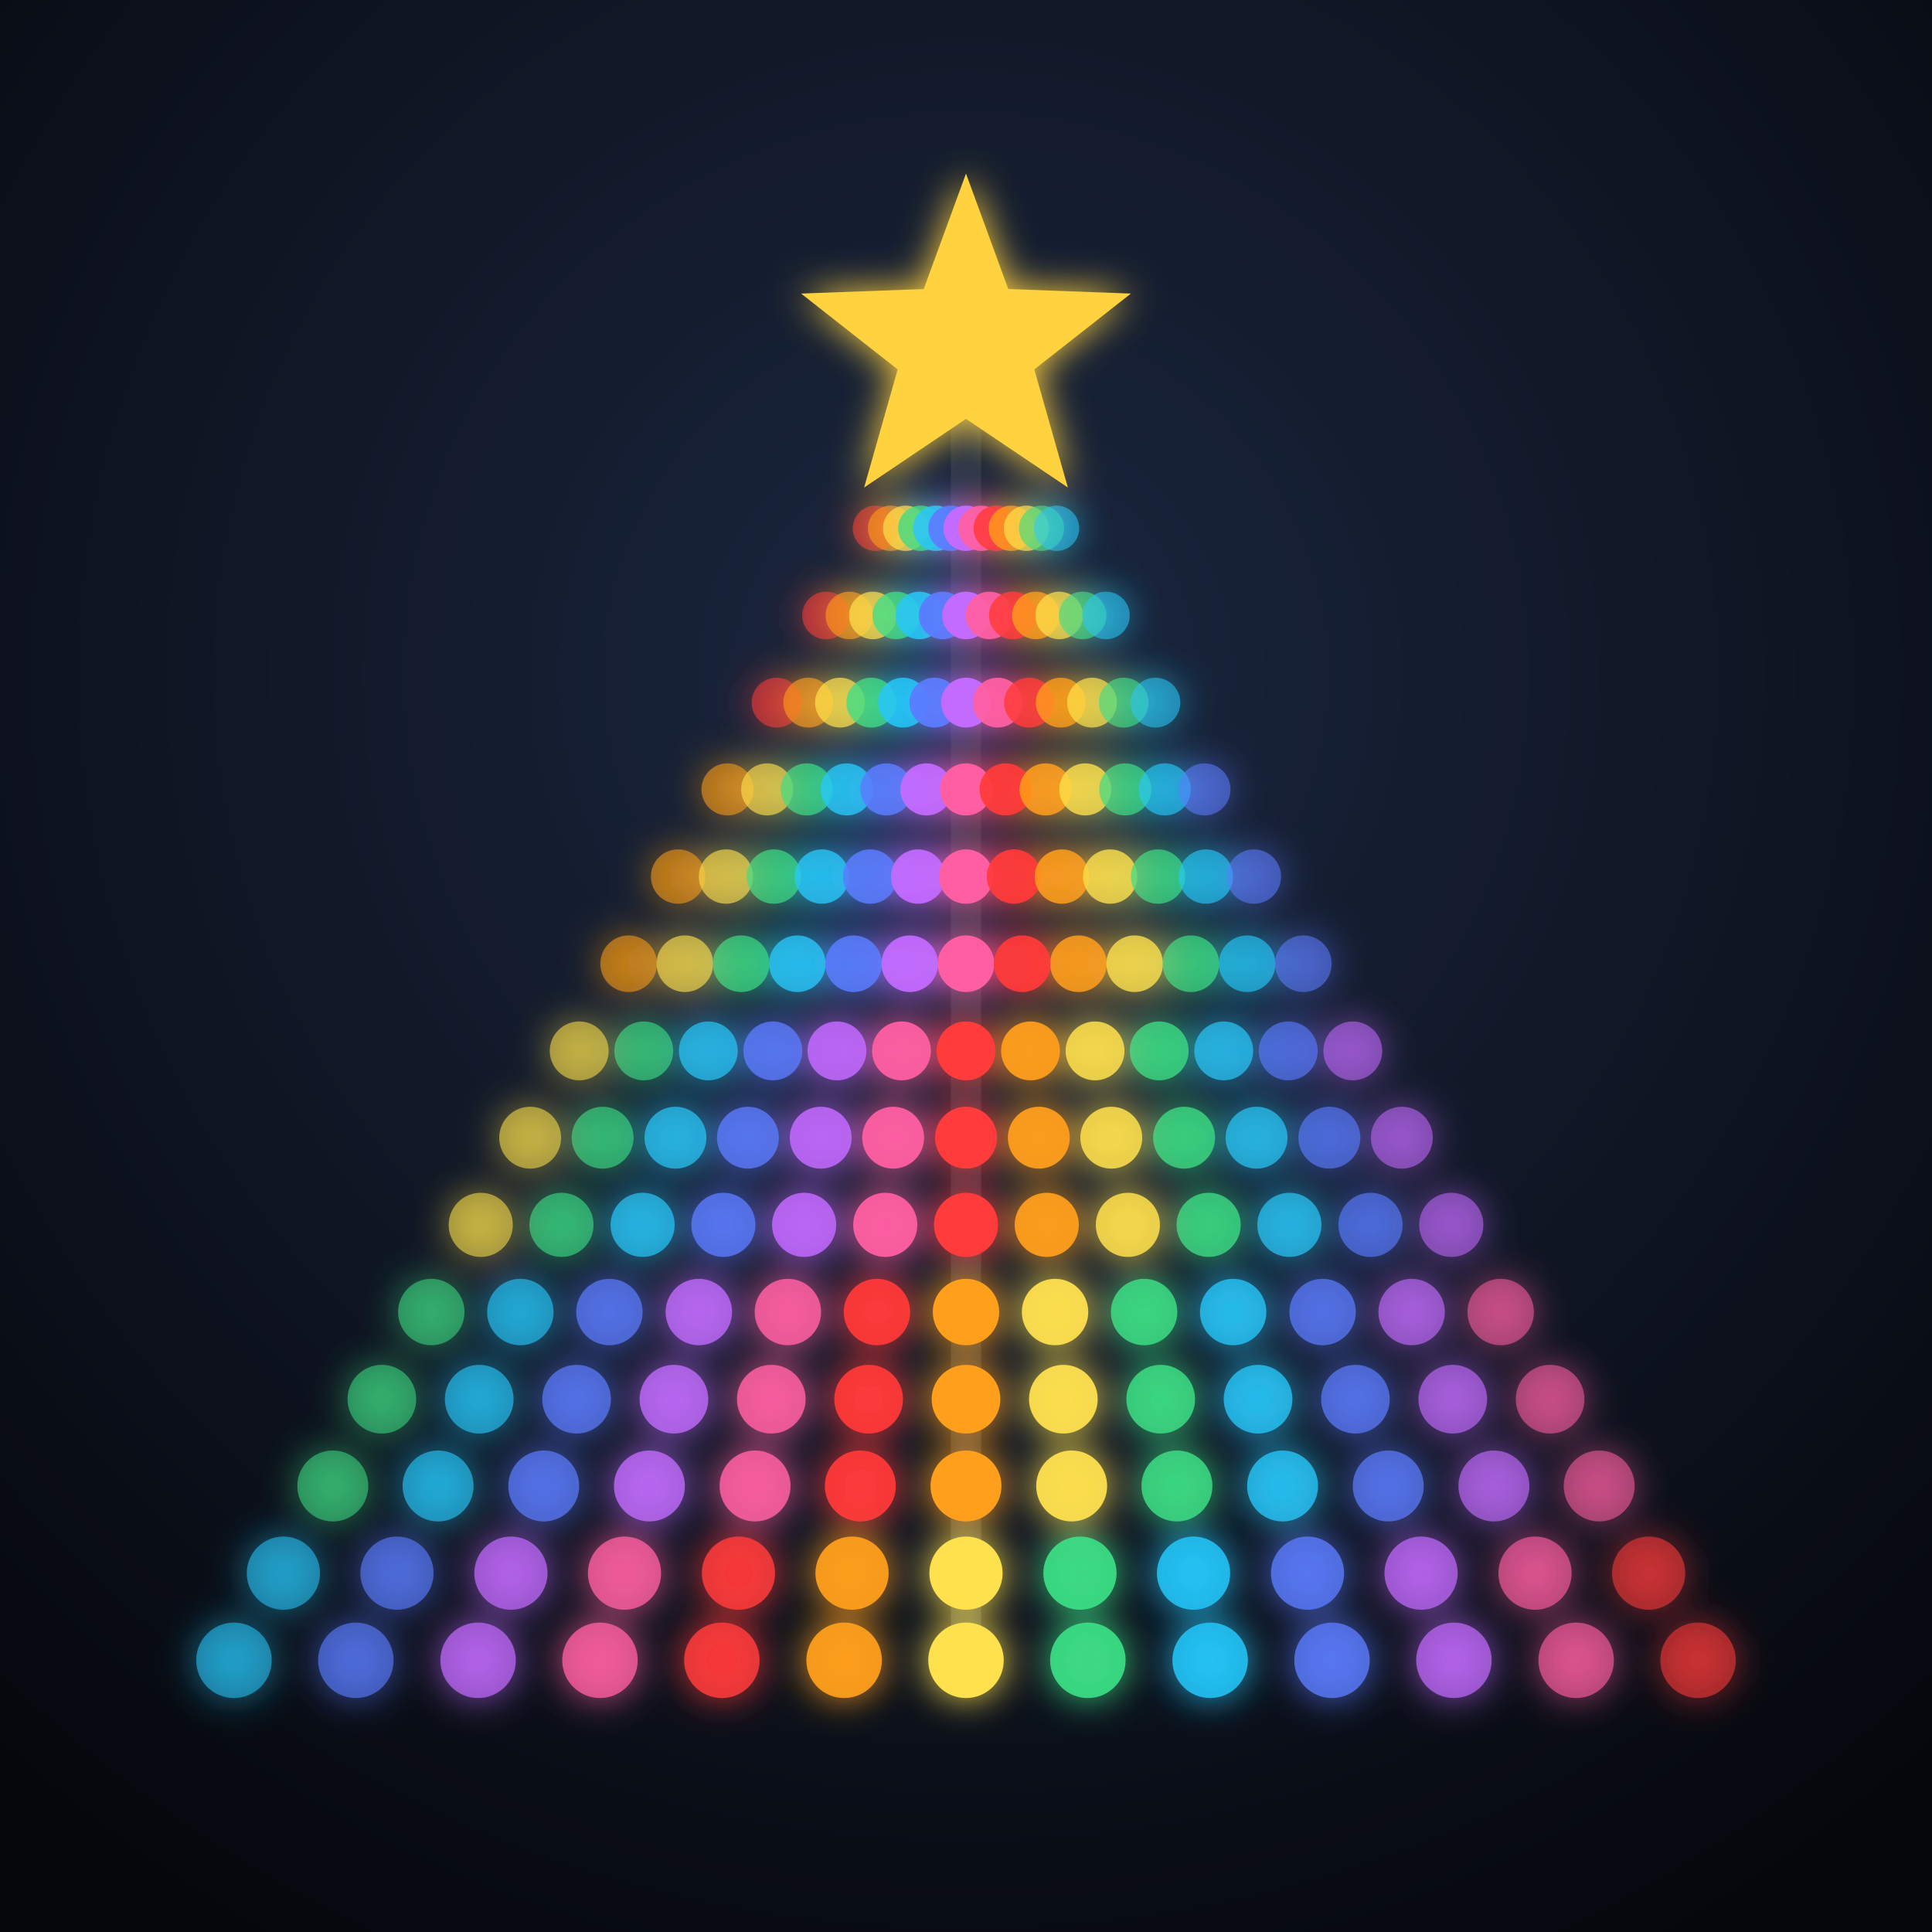
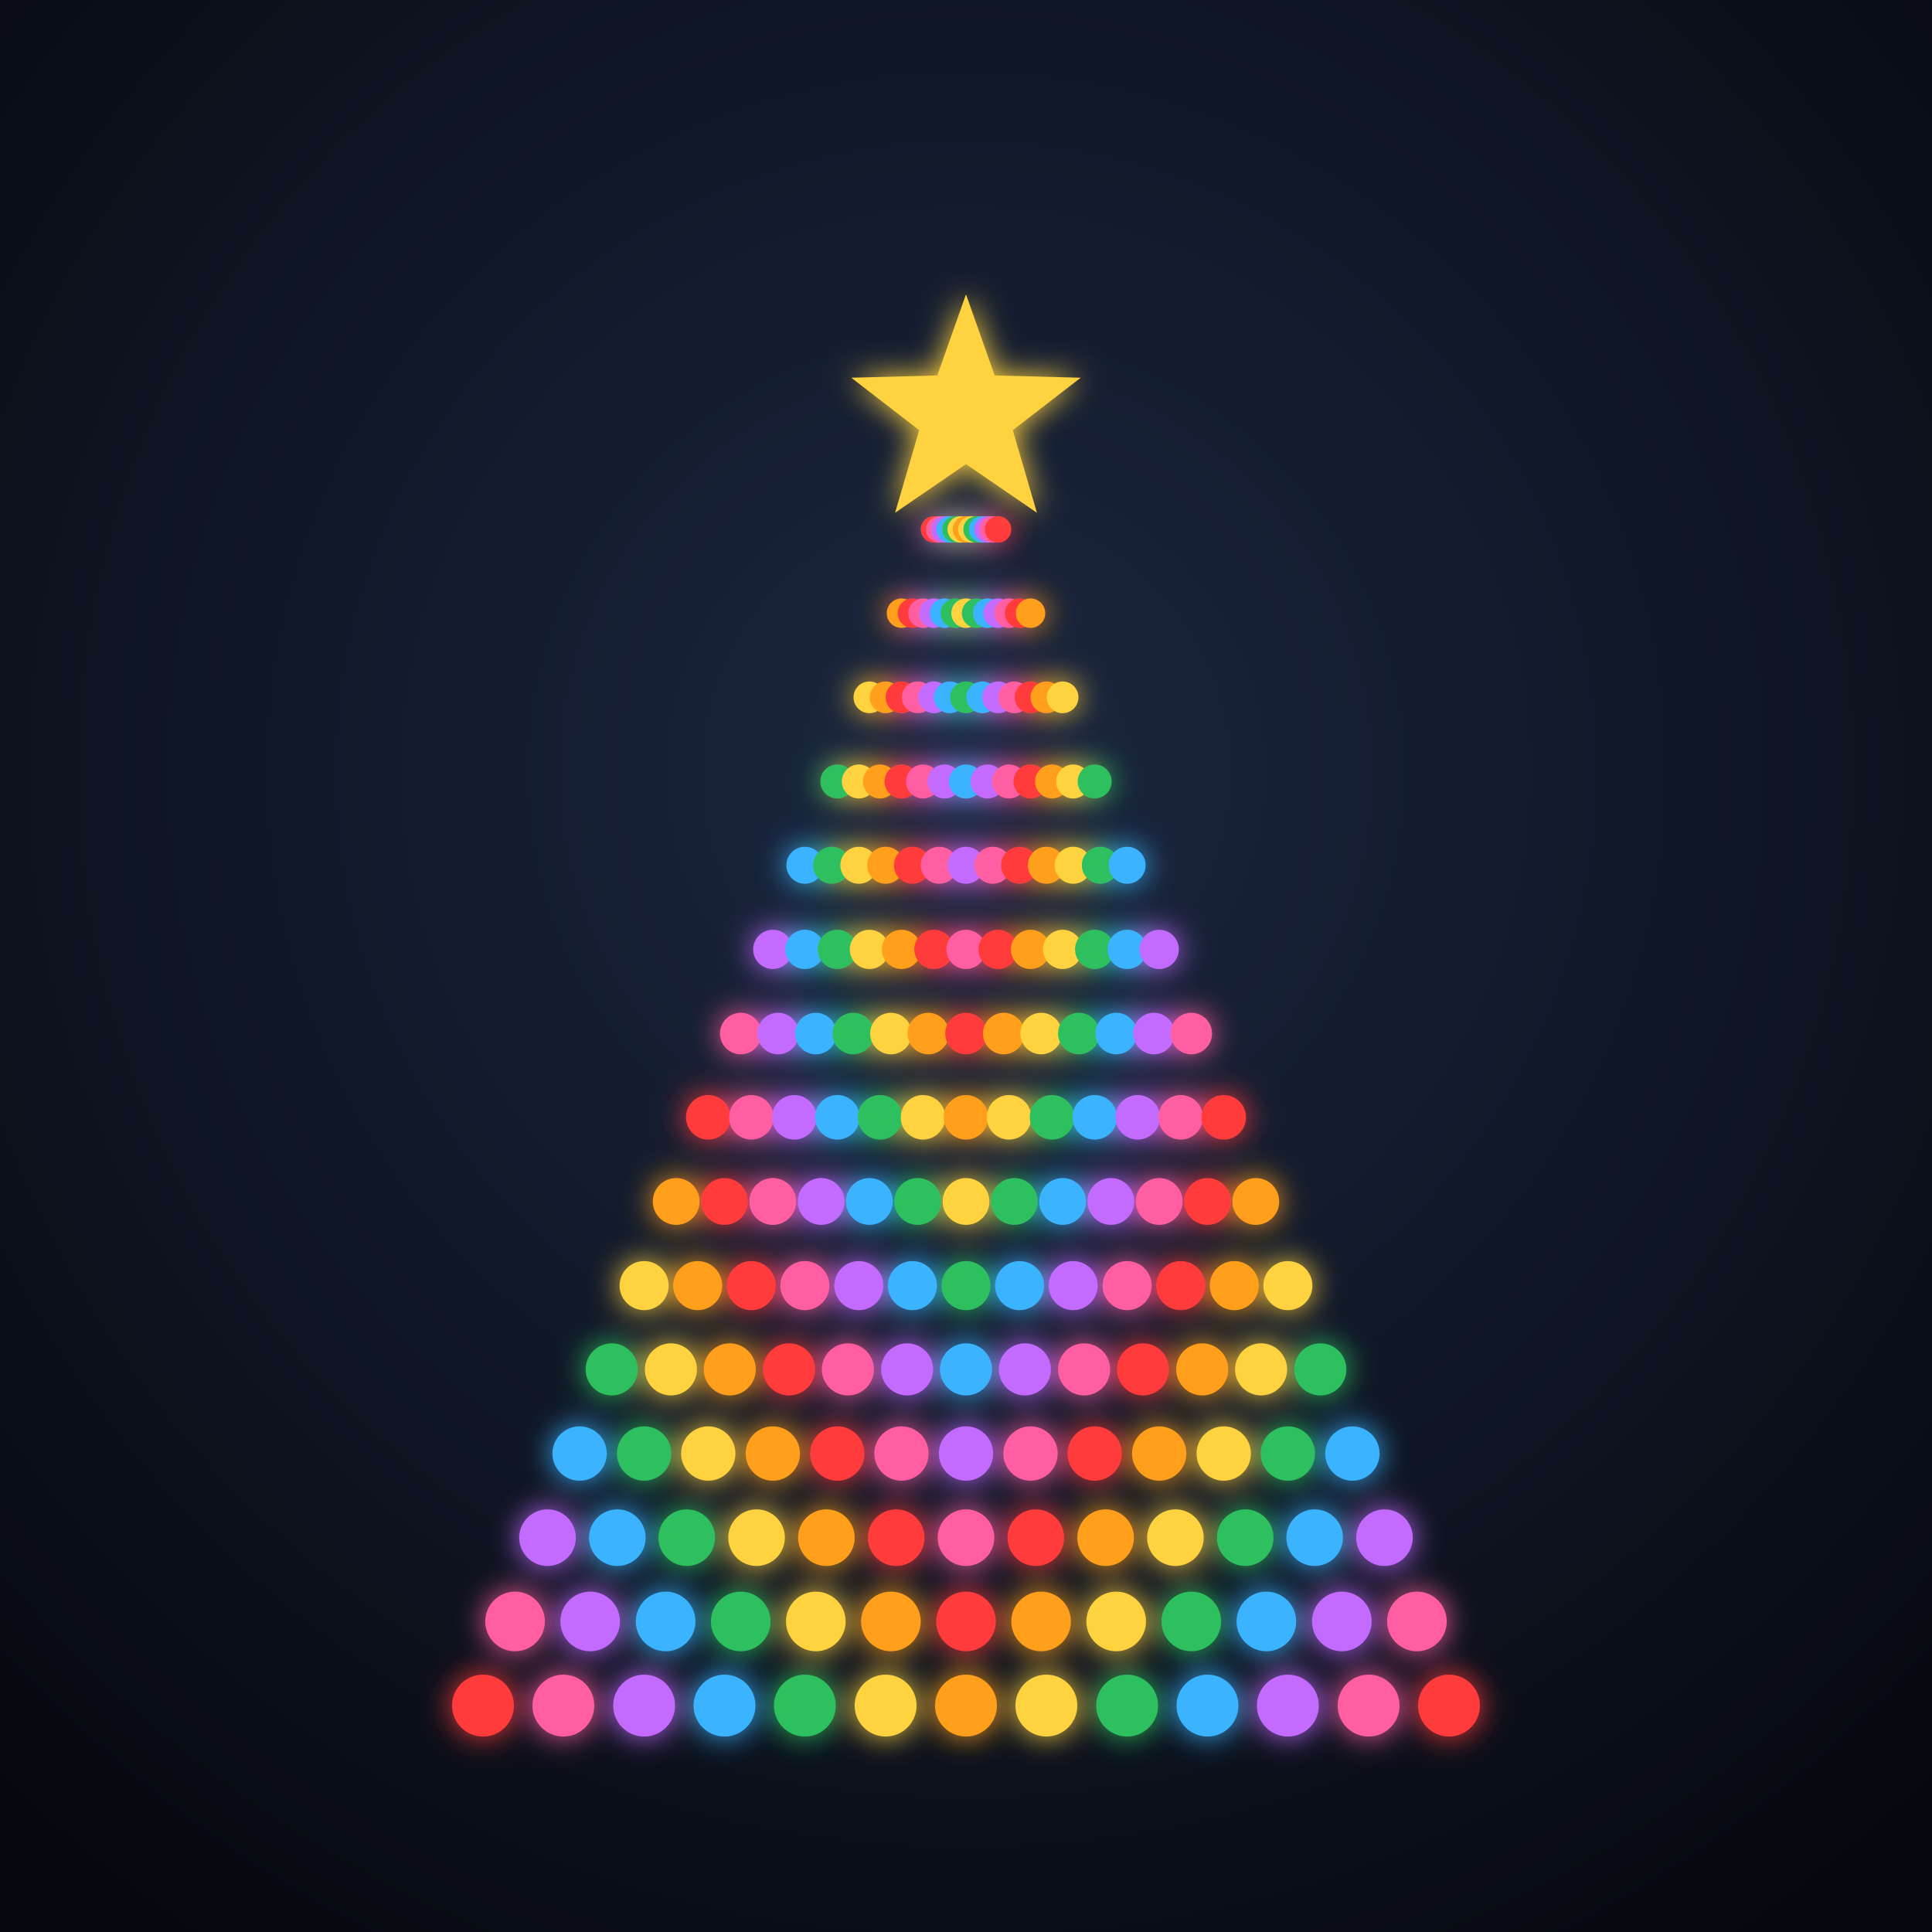
<svg xmlns="http://www.w3.org/2000/svg" viewBox="0 0 512 512" width="512" height="512">
  <defs>
-     <radialGradient id="g" cx="50%" cy="35%" r="75%">
+     <radialGradient id="g" cx="50%" cy="40%" r="75%">
      <stop offset="0" stop-color="#1b2740" />
      <stop offset="1" stop-color="#05070c" />
    </radialGradient>
    <filter id="glow" x="-50%" y="-50%" width="200%" height="200%">
-       <feGaussianBlur stdDeviation="5" result="b" />
+       <feGaussianBlur stdDeviation="4" result="b" />
      <feMerge>
        <feMergeNode in="b" />
        <feMergeNode in="SourceGraphic" />
      </feMerge>
    </filter>
  </defs>
  <rect width="512" height="512" fill="url(#g)" />
-   <rect x="252" y="96" width="8" height="350" rx="4" fill="#2a3446" />
  <g filter="url(#glow)">
-     <circle cx="232.0" cy="140.0" r="6.0" fill="#ff3b3b" opacity="0.55" />
-     <circle cx="218.9" cy="163.1" r="6.3" fill="#ff3b3b" opacity="0.55" />
-     <circle cx="205.8" cy="186.2" r="6.6" fill="#ff3b3b" opacity="0.55" />
-     <circle cx="192.8" cy="209.2" r="6.9" fill="#ff9f1a" opacity="0.55" />
-     <circle cx="179.7" cy="232.3" r="7.2" fill="#ff9f1a" opacity="0.55" />
-     <circle cx="166.6" cy="255.4" r="7.5" fill="#ff9f1a" opacity="0.55" />
-     <circle cx="153.5" cy="278.5" r="7.8" fill="#ffe14d" opacity="0.55" />
-     <circle cx="140.5" cy="301.5" r="8.2" fill="#ffe14d" opacity="0.55" />
-     <circle cx="127.4" cy="324.6" r="8.5" fill="#ffe14d" opacity="0.55" />
-     <circle cx="114.3" cy="347.7" r="8.8" fill="#3ddc84" opacity="0.55" />
-     <circle cx="101.2" cy="370.8" r="9.1" fill="#3ddc84" opacity="0.55" />
-     <circle cx="88.2" cy="393.8" r="9.4" fill="#3ddc84" opacity="0.55" />
-     <circle cx="75.1" cy="416.9" r="9.7" fill="#28c7fa" opacity="0.55" />
-     <circle cx="62.0" cy="440.0" r="10.0" fill="#28c7fa" opacity="0.55" />
-     <circle cx="236.0" cy="140.0" r="6.0" fill="#ff9f1a" opacity="0.62" />
-     <circle cx="225.1" cy="163.1" r="6.3" fill="#ff9f1a" opacity="0.62" />
-     <circle cx="214.2" cy="186.2" r="6.6" fill="#ff9f1a" opacity="0.62" />
-     <circle cx="203.3" cy="209.2" r="6.9" fill="#ffe14d" opacity="0.62" />
-     <circle cx="192.4" cy="232.3" r="7.2" fill="#ffe14d" opacity="0.62" />
-     <circle cx="181.5" cy="255.4" r="7.5" fill="#ffe14d" opacity="0.62" />
-     <circle cx="170.6" cy="278.5" r="7.8" fill="#3ddc84" opacity="0.62" />
-     <circle cx="159.7" cy="301.5" r="8.2" fill="#3ddc84" opacity="0.62" />
-     <circle cx="148.8" cy="324.6" r="8.5" fill="#3ddc84" opacity="0.62" />
-     <circle cx="137.9" cy="347.7" r="8.8" fill="#28c7fa" opacity="0.62" />
-     <circle cx="127.0" cy="370.8" r="9.1" fill="#28c7fa" opacity="0.62" />
-     <circle cx="116.1" cy="393.8" r="9.4" fill="#28c7fa" opacity="0.62" />
-     <circle cx="105.2" cy="416.9" r="9.7" fill="#5b7cff" opacity="0.62" />
-     <circle cx="94.3" cy="440.0" r="10.0" fill="#5b7cff" opacity="0.62" />
-     <circle cx="240.0" cy="140.0" r="6.0" fill="#ffe14d" opacity="0.70" />
-     <circle cx="231.3" cy="163.1" r="6.3" fill="#ffe14d" opacity="0.70" />
-     <circle cx="222.6" cy="186.2" r="6.6" fill="#ffe14d" opacity="0.70" />
-     <circle cx="213.8" cy="209.2" r="6.9" fill="#3ddc84" opacity="0.70" />
-     <circle cx="205.1" cy="232.3" r="7.2" fill="#3ddc84" opacity="0.70" />
-     <circle cx="196.4" cy="255.4" r="7.5" fill="#3ddc84" opacity="0.70" />
-     <circle cx="187.7" cy="278.5" r="7.8" fill="#28c7fa" opacity="0.70" />
-     <circle cx="179.0" cy="301.5" r="8.2" fill="#28c7fa" opacity="0.70" />
-     <circle cx="170.3" cy="324.6" r="8.5" fill="#28c7fa" opacity="0.70" />
-     <circle cx="161.5" cy="347.7" r="8.8" fill="#5b7cff" opacity="0.70" />
-     <circle cx="152.8" cy="370.8" r="9.1" fill="#5b7cff" opacity="0.70" />
-     <circle cx="144.1" cy="393.8" r="9.4" fill="#5b7cff" opacity="0.70" />
-     <circle cx="135.4" cy="416.9" r="9.7" fill="#c36bff" opacity="0.70" />
-     <circle cx="126.7" cy="440.0" r="10.0" fill="#c36bff" opacity="0.70" />
-     <circle cx="244.0" cy="140.0" r="6.0" fill="#3ddc84" opacity="0.78" />
-     <circle cx="237.5" cy="163.1" r="6.3" fill="#3ddc84" opacity="0.78" />
-     <circle cx="230.9" cy="186.2" r="6.6" fill="#3ddc84" opacity="0.78" />
-     <circle cx="224.4" cy="209.2" r="6.9" fill="#28c7fa" opacity="0.78" />
-     <circle cx="217.8" cy="232.3" r="7.2" fill="#28c7fa" opacity="0.78" />
-     <circle cx="211.3" cy="255.4" r="7.5" fill="#28c7fa" opacity="0.78" />
-     <circle cx="204.8" cy="278.5" r="7.8" fill="#5b7cff" opacity="0.78" />
-     <circle cx="198.2" cy="301.5" r="8.2" fill="#5b7cff" opacity="0.78" />
-     <circle cx="191.7" cy="324.6" r="8.5" fill="#5b7cff" opacity="0.78" />
-     <circle cx="185.2" cy="347.7" r="8.8" fill="#c36bff" opacity="0.78" />
-     <circle cx="178.6" cy="370.8" r="9.1" fill="#c36bff" opacity="0.78" />
-     <circle cx="172.1" cy="393.8" r="9.4" fill="#c36bff" opacity="0.78" />
-     <circle cx="165.5" cy="416.9" r="9.7" fill="#ff5fa2" opacity="0.78" />
-     <circle cx="159.0" cy="440.0" r="10.0" fill="#ff5fa2" opacity="0.78" />
-     <circle cx="248.0" cy="140.0" r="6.0" fill="#28c7fa" opacity="0.85" />
-     <circle cx="243.6" cy="163.1" r="6.3" fill="#28c7fa" opacity="0.85" />
-     <circle cx="239.3" cy="186.2" r="6.6" fill="#28c7fa" opacity="0.85" />
-     <circle cx="234.9" cy="209.2" r="6.9" fill="#5b7cff" opacity="0.85" />
-     <circle cx="230.6" cy="232.3" r="7.2" fill="#5b7cff" opacity="0.85" />
-     <circle cx="226.2" cy="255.4" r="7.5" fill="#5b7cff" opacity="0.85" />
-     <circle cx="221.8" cy="278.5" r="7.8" fill="#c36bff" opacity="0.85" />
-     <circle cx="217.5" cy="301.5" r="8.2" fill="#c36bff" opacity="0.85" />
-     <circle cx="213.1" cy="324.6" r="8.5" fill="#c36bff" opacity="0.85" />
-     <circle cx="208.8" cy="347.7" r="8.8" fill="#ff5fa2" opacity="0.85" />
-     <circle cx="204.4" cy="370.8" r="9.1" fill="#ff5fa2" opacity="0.85" />
-     <circle cx="200.1" cy="393.8" r="9.4" fill="#ff5fa2" opacity="0.85" />
-     <circle cx="195.7" cy="416.9" r="9.7" fill="#ff3b3b" opacity="0.85" />
-     <circle cx="191.3" cy="440.0" r="10.0" fill="#ff3b3b" opacity="0.85" />
-     <circle cx="252.0" cy="140.0" r="6.0" fill="#5b7cff" opacity="0.93" />
-     <circle cx="249.8" cy="163.1" r="6.3" fill="#5b7cff" opacity="0.93" />
-     <circle cx="247.6" cy="186.2" r="6.6" fill="#5b7cff" opacity="0.93" />
-     <circle cx="245.5" cy="209.2" r="6.9" fill="#c36bff" opacity="0.93" />
-     <circle cx="243.3" cy="232.3" r="7.2" fill="#c36bff" opacity="0.93" />
-     <circle cx="241.1" cy="255.4" r="7.5" fill="#c36bff" opacity="0.93" />
-     <circle cx="238.9" cy="278.5" r="7.8" fill="#ff5fa2" opacity="0.93" />
-     <circle cx="236.7" cy="301.5" r="8.2" fill="#ff5fa2" opacity="0.93" />
-     <circle cx="234.6" cy="324.6" r="8.5" fill="#ff5fa2" opacity="0.93" />
-     <circle cx="232.4" cy="347.7" r="8.8" fill="#ff3b3b" opacity="0.93" />
-     <circle cx="230.2" cy="370.8" r="9.1" fill="#ff3b3b" opacity="0.93" />
-     <circle cx="228.0" cy="393.8" r="9.4" fill="#ff3b3b" opacity="0.93" />
-     <circle cx="225.8" cy="416.9" r="9.7" fill="#ff9f1a" opacity="0.93" />
-     <circle cx="223.7" cy="440.0" r="10.0" fill="#ff9f1a" opacity="0.93" />
-     <circle cx="256.0" cy="140.0" r="6.0" fill="#c36bff" opacity="1.00" />
-     <circle cx="256.0" cy="163.1" r="6.3" fill="#c36bff" opacity="1.00" />
-     <circle cx="256.0" cy="186.2" r="6.6" fill="#c36bff" opacity="1.00" />
-     <circle cx="256.0" cy="209.2" r="6.9" fill="#ff5fa2" opacity="1.00" />
-     <circle cx="256.0" cy="232.3" r="7.2" fill="#ff5fa2" opacity="1.00" />
-     <circle cx="256.0" cy="255.4" r="7.5" fill="#ff5fa2" opacity="1.00" />
-     <circle cx="256.0" cy="278.5" r="7.8" fill="#ff3b3b" opacity="1.00" />
-     <circle cx="256.0" cy="301.5" r="8.2" fill="#ff3b3b" opacity="1.00" />
-     <circle cx="256.0" cy="324.6" r="8.5" fill="#ff3b3b" opacity="1.00" />
-     <circle cx="256.0" cy="347.7" r="8.8" fill="#ff9f1a" opacity="1.00" />
-     <circle cx="256.0" cy="370.8" r="9.1" fill="#ff9f1a" opacity="1.00" />
-     <circle cx="256.0" cy="393.8" r="9.4" fill="#ff9f1a" opacity="1.00" />
-     <circle cx="256.0" cy="416.9" r="9.7" fill="#ffe14d" opacity="1.00" />
-     <circle cx="256.0" cy="440.0" r="10.0" fill="#ffe14d" opacity="1.00" />
-     <circle cx="260.0" cy="140.0" r="6.0" fill="#ff5fa2" opacity="0.93" />
-     <circle cx="262.2" cy="163.1" r="6.3" fill="#ff5fa2" opacity="0.93" />
-     <circle cx="264.4" cy="186.2" r="6.6" fill="#ff5fa2" opacity="0.93" />
-     <circle cx="266.5" cy="209.2" r="6.9" fill="#ff3b3b" opacity="0.93" />
-     <circle cx="268.7" cy="232.3" r="7.2" fill="#ff3b3b" opacity="0.93" />
-     <circle cx="270.9" cy="255.4" r="7.5" fill="#ff3b3b" opacity="0.93" />
-     <circle cx="273.1" cy="278.5" r="7.8" fill="#ff9f1a" opacity="0.93" />
-     <circle cx="275.3" cy="301.5" r="8.2" fill="#ff9f1a" opacity="0.93" />
-     <circle cx="277.4" cy="324.6" r="8.5" fill="#ff9f1a" opacity="0.93" />
-     <circle cx="279.6" cy="347.7" r="8.8" fill="#ffe14d" opacity="0.93" />
-     <circle cx="281.8" cy="370.8" r="9.1" fill="#ffe14d" opacity="0.93" />
-     <circle cx="284.0" cy="393.8" r="9.4" fill="#ffe14d" opacity="0.93" />
-     <circle cx="286.2" cy="416.9" r="9.7" fill="#3ddc84" opacity="0.93" />
-     <circle cx="288.3" cy="440.0" r="10.0" fill="#3ddc84" opacity="0.93" />
-     <circle cx="264.0" cy="140.0" r="6.0" fill="#ff3b3b" opacity="0.85" />
-     <circle cx="268.4" cy="163.1" r="6.3" fill="#ff3b3b" opacity="0.85" />
-     <circle cx="272.7" cy="186.2" r="6.6" fill="#ff3b3b" opacity="0.85" />
-     <circle cx="277.1" cy="209.2" r="6.9" fill="#ff9f1a" opacity="0.85" />
-     <circle cx="281.4" cy="232.3" r="7.2" fill="#ff9f1a" opacity="0.85" />
-     <circle cx="285.8" cy="255.4" r="7.5" fill="#ff9f1a" opacity="0.85" />
-     <circle cx="290.2" cy="278.5" r="7.8" fill="#ffe14d" opacity="0.85" />
-     <circle cx="294.5" cy="301.5" r="8.2" fill="#ffe14d" opacity="0.85" />
-     <circle cx="298.9" cy="324.6" r="8.5" fill="#ffe14d" opacity="0.85" />
-     <circle cx="303.2" cy="347.7" r="8.8" fill="#3ddc84" opacity="0.85" />
-     <circle cx="307.6" cy="370.8" r="9.1" fill="#3ddc84" opacity="0.85" />
-     <circle cx="311.9" cy="393.8" r="9.4" fill="#3ddc84" opacity="0.85" />
-     <circle cx="316.3" cy="416.9" r="9.7" fill="#28c7fa" opacity="0.85" />
-     <circle cx="320.7" cy="440.0" r="10.0" fill="#28c7fa" opacity="0.85" />
-     <circle cx="268.0" cy="140.0" r="6.0" fill="#ff9f1a" opacity="0.78" />
-     <circle cx="274.5" cy="163.1" r="6.3" fill="#ff9f1a" opacity="0.78" />
-     <circle cx="281.1" cy="186.2" r="6.6" fill="#ff9f1a" opacity="0.78" />
-     <circle cx="287.6" cy="209.2" r="6.9" fill="#ffe14d" opacity="0.78" />
-     <circle cx="294.2" cy="232.3" r="7.2" fill="#ffe14d" opacity="0.78" />
-     <circle cx="300.7" cy="255.4" r="7.5" fill="#ffe14d" opacity="0.78" />
-     <circle cx="307.2" cy="278.5" r="7.8" fill="#3ddc84" opacity="0.78" />
-     <circle cx="313.8" cy="301.5" r="8.2" fill="#3ddc84" opacity="0.78" />
-     <circle cx="320.3" cy="324.6" r="8.5" fill="#3ddc84" opacity="0.78" />
-     <circle cx="326.8" cy="347.7" r="8.8" fill="#28c7fa" opacity="0.78" />
-     <circle cx="333.4" cy="370.8" r="9.1" fill="#28c7fa" opacity="0.78" />
-     <circle cx="339.9" cy="393.8" r="9.4" fill="#28c7fa" opacity="0.78" />
-     <circle cx="346.5" cy="416.9" r="9.7" fill="#5b7cff" opacity="0.78" />
-     <circle cx="353.0" cy="440.0" r="10.0" fill="#5b7cff" opacity="0.78" />
-     <circle cx="272.0" cy="140.0" r="6.0" fill="#ffe14d" opacity="0.70" />
-     <circle cx="280.7" cy="163.1" r="6.3" fill="#ffe14d" opacity="0.70" />
-     <circle cx="289.4" cy="186.2" r="6.6" fill="#ffe14d" opacity="0.70" />
-     <circle cx="298.2" cy="209.2" r="6.9" fill="#3ddc84" opacity="0.70" />
-     <circle cx="306.9" cy="232.3" r="7.2" fill="#3ddc84" opacity="0.70" />
-     <circle cx="315.6" cy="255.4" r="7.5" fill="#3ddc84" opacity="0.70" />
-     <circle cx="324.3" cy="278.5" r="7.8" fill="#28c7fa" opacity="0.70" />
-     <circle cx="333.0" cy="301.5" r="8.2" fill="#28c7fa" opacity="0.70" />
-     <circle cx="341.7" cy="324.6" r="8.5" fill="#28c7fa" opacity="0.70" />
-     <circle cx="350.5" cy="347.7" r="8.8" fill="#5b7cff" opacity="0.70" />
-     <circle cx="359.2" cy="370.8" r="9.1" fill="#5b7cff" opacity="0.70" />
-     <circle cx="367.9" cy="393.8" r="9.4" fill="#5b7cff" opacity="0.70" />
-     <circle cx="376.6" cy="416.9" r="9.7" fill="#c36bff" opacity="0.70" />
-     <circle cx="385.3" cy="440.0" r="10.0" fill="#c36bff" opacity="0.70" />
-     <circle cx="276.0" cy="140.0" r="6.0" fill="#3ddc84" opacity="0.63" />
-     <circle cx="286.9" cy="163.1" r="6.3" fill="#3ddc84" opacity="0.63" />
-     <circle cx="297.8" cy="186.2" r="6.6" fill="#3ddc84" opacity="0.63" />
-     <circle cx="308.7" cy="209.2" r="6.9" fill="#28c7fa" opacity="0.63" />
-     <circle cx="319.6" cy="232.3" r="7.2" fill="#28c7fa" opacity="0.63" />
-     <circle cx="330.5" cy="255.4" r="7.5" fill="#28c7fa" opacity="0.63" />
-     <circle cx="341.4" cy="278.5" r="7.8" fill="#5b7cff" opacity="0.63" />
-     <circle cx="352.3" cy="301.5" r="8.2" fill="#5b7cff" opacity="0.63" />
-     <circle cx="363.2" cy="324.6" r="8.5" fill="#5b7cff" opacity="0.63" />
-     <circle cx="374.1" cy="347.7" r="8.8" fill="#c36bff" opacity="0.63" />
-     <circle cx="385.0" cy="370.8" r="9.1" fill="#c36bff" opacity="0.63" />
-     <circle cx="395.9" cy="393.8" r="9.4" fill="#c36bff" opacity="0.63" />
-     <circle cx="406.8" cy="416.9" r="9.7" fill="#ff5fa2" opacity="0.63" />
-     <circle cx="417.7" cy="440.0" r="10.0" fill="#ff5fa2" opacity="0.63" />
-     <circle cx="280.0" cy="140.0" r="6.0" fill="#28c7fa" opacity="0.55" />
-     <circle cx="293.1" cy="163.1" r="6.3" fill="#28c7fa" opacity="0.55" />
-     <circle cx="306.2" cy="186.2" r="6.6" fill="#28c7fa" opacity="0.55" />
-     <circle cx="319.2" cy="209.2" r="6.9" fill="#5b7cff" opacity="0.55" />
-     <circle cx="332.3" cy="232.3" r="7.2" fill="#5b7cff" opacity="0.55" />
-     <circle cx="345.4" cy="255.4" r="7.5" fill="#5b7cff" opacity="0.55" />
-     <circle cx="358.5" cy="278.5" r="7.8" fill="#c36bff" opacity="0.55" />
-     <circle cx="371.5" cy="301.5" r="8.2" fill="#c36bff" opacity="0.55" />
-     <circle cx="384.6" cy="324.6" r="8.5" fill="#c36bff" opacity="0.55" />
-     <circle cx="397.7" cy="347.7" r="8.8" fill="#ff5fa2" opacity="0.55" />
-     <circle cx="410.8" cy="370.8" r="9.1" fill="#ff5fa2" opacity="0.55" />
-     <circle cx="423.8" cy="393.8" r="9.4" fill="#ff5fa2" opacity="0.55" />
-     <circle cx="436.9" cy="416.9" r="9.7" fill="#ff3b3b" opacity="0.55" />
-     <circle cx="450.0" cy="440.0" r="10.0" fill="#ff3b3b" opacity="0.55" />
-     <polygon points="256.0,46.0 267.2,76.6 299.7,77.8 274.1,97.9 283.0,129.2 256.0,111.0 229.0,129.2 237.9,97.9 212.3,77.8 244.8,76.6" fill="#ffd23f" />
+     <circle cx="247.5" cy="140.3" r="3.5" fill="#ff3b3b" />
+     <circle cx="238.9" cy="162.5" r="3.9" fill="#ff9f1a" />
+     <circle cx="230.4" cy="184.8" r="4.2" fill="#ffd23f" />
+     <circle cx="221.9" cy="207.1" r="4.5" fill="#2fbf5f" />
+     <circle cx="213.3" cy="229.3" r="4.9" fill="#3bb3ff" />
+     <circle cx="204.8" cy="251.6" r="5.2" fill="#c36bff" />
+     <circle cx="196.3" cy="273.9" r="5.5" fill="#ff5fa2" />
+     <circle cx="187.7" cy="296.1" r="5.9" fill="#ff3b3b" />
+     <circle cx="179.2" cy="318.4" r="6.2" fill="#ff9f1a" />
+     <circle cx="170.7" cy="340.7" r="6.5" fill="#ffd23f" />
+     <circle cx="162.1" cy="362.9" r="6.9" fill="#2fbf5f" />
+     <circle cx="153.6" cy="385.2" r="7.2" fill="#3bb3ff" />
+     <circle cx="145.1" cy="407.5" r="7.5" fill="#c36bff" />
+     <circle cx="136.5" cy="429.7" r="7.9" fill="#ff5fa2" />
+     <circle cx="128.0" cy="452.0" r="8.2" fill="#ff3b3b" />
+     <circle cx="248.9" cy="140.3" r="3.5" fill="#ff5fa2" />
+     <circle cx="241.8" cy="162.5" r="3.9" fill="#ff3b3b" />
+     <circle cx="234.7" cy="184.8" r="4.2" fill="#ff9f1a" />
+     <circle cx="227.6" cy="207.1" r="4.5" fill="#ffd23f" />
+     <circle cx="220.4" cy="229.3" r="4.9" fill="#2fbf5f" />
+     <circle cx="213.3" cy="251.6" r="5.2" fill="#3bb3ff" />
+     <circle cx="206.2" cy="273.9" r="5.5" fill="#c36bff" />
+     <circle cx="199.1" cy="296.1" r="5.9" fill="#ff5fa2" />
+     <circle cx="192.0" cy="318.4" r="6.2" fill="#ff3b3b" />
+     <circle cx="184.9" cy="340.7" r="6.5" fill="#ff9f1a" />
+     <circle cx="177.8" cy="362.9" r="6.9" fill="#ffd23f" />
+     <circle cx="170.7" cy="385.2" r="7.2" fill="#2fbf5f" />
+     <circle cx="163.6" cy="407.5" r="7.5" fill="#3bb3ff" />
+     <circle cx="156.4" cy="429.7" r="7.9" fill="#c36bff" />
+     <circle cx="149.3" cy="452.0" r="8.2" fill="#ff5fa2" />
+     <circle cx="250.3" cy="140.3" r="3.5" fill="#c36bff" />
+     <circle cx="244.6" cy="162.5" r="3.9" fill="#ff5fa2" />
+     <circle cx="238.9" cy="184.8" r="4.2" fill="#ff3b3b" />
+     <circle cx="233.2" cy="207.1" r="4.5" fill="#ff9f1a" />
+     <circle cx="227.6" cy="229.3" r="4.9" fill="#ffd23f" />
+     <circle cx="221.9" cy="251.6" r="5.2" fill="#2fbf5f" />
+     <circle cx="216.2" cy="273.9" r="5.5" fill="#3bb3ff" />
+     <circle cx="210.5" cy="296.1" r="5.9" fill="#c36bff" />
+     <circle cx="204.8" cy="318.4" r="6.2" fill="#ff5fa2" />
+     <circle cx="199.1" cy="340.7" r="6.5" fill="#ff3b3b" />
+     <circle cx="193.4" cy="362.9" r="6.9" fill="#ff9f1a" />
+     <circle cx="187.7" cy="385.2" r="7.2" fill="#ffd23f" />
+     <circle cx="182.0" cy="407.5" r="7.5" fill="#2fbf5f" />
+     <circle cx="176.4" cy="429.7" r="7.9" fill="#3bb3ff" />
+     <circle cx="170.7" cy="452.0" r="8.2" fill="#c36bff" />
+     <circle cx="251.7" cy="140.3" r="3.5" fill="#3bb3ff" />
+     <circle cx="247.5" cy="162.5" r="3.9" fill="#c36bff" />
+     <circle cx="243.2" cy="184.8" r="4.2" fill="#ff5fa2" />
+     <circle cx="238.9" cy="207.1" r="4.5" fill="#ff3b3b" />
+     <circle cx="234.7" cy="229.3" r="4.9" fill="#ff9f1a" />
+     <circle cx="230.4" cy="251.6" r="5.2" fill="#ffd23f" />
+     <circle cx="226.1" cy="273.9" r="5.5" fill="#2fbf5f" />
+     <circle cx="221.9" cy="296.1" r="5.9" fill="#3bb3ff" />
+     <circle cx="217.6" cy="318.4" r="6.2" fill="#c36bff" />
+     <circle cx="213.3" cy="340.7" r="6.5" fill="#ff5fa2" />
+     <circle cx="209.1" cy="362.9" r="6.9" fill="#ff3b3b" />
+     <circle cx="204.8" cy="385.2" r="7.2" fill="#ff9f1a" />
+     <circle cx="200.5" cy="407.5" r="7.5" fill="#ffd23f" />
+     <circle cx="196.3" cy="429.7" r="7.9" fill="#2fbf5f" />
+     <circle cx="192.0" cy="452.0" r="8.2" fill="#3bb3ff" />
+     <circle cx="253.2" cy="140.3" r="3.5" fill="#2fbf5f" />
+     <circle cx="250.3" cy="162.5" r="3.9" fill="#3bb3ff" />
+     <circle cx="247.5" cy="184.8" r="4.2" fill="#c36bff" />
+     <circle cx="244.6" cy="207.1" r="4.5" fill="#ff5fa2" />
+     <circle cx="241.8" cy="229.3" r="4.9" fill="#ff3b3b" />
+     <circle cx="238.9" cy="251.6" r="5.2" fill="#ff9f1a" />
+     <circle cx="236.1" cy="273.9" r="5.5" fill="#ffd23f" />
+     <circle cx="233.2" cy="296.1" r="5.9" fill="#2fbf5f" />
+     <circle cx="230.4" cy="318.4" r="6.2" fill="#3bb3ff" />
+     <circle cx="227.6" cy="340.7" r="6.5" fill="#c36bff" />
+     <circle cx="224.7" cy="362.9" r="6.9" fill="#ff5fa2" />
+     <circle cx="221.9" cy="385.2" r="7.2" fill="#ff3b3b" />
+     <circle cx="219.0" cy="407.5" r="7.5" fill="#ff9f1a" />
+     <circle cx="216.2" cy="429.7" r="7.9" fill="#ffd23f" />
+     <circle cx="213.3" cy="452.0" r="8.2" fill="#2fbf5f" />
+     <circle cx="254.6" cy="140.3" r="3.5" fill="#ffd23f" />
+     <circle cx="253.2" cy="162.5" r="3.9" fill="#2fbf5f" />
+     <circle cx="251.7" cy="184.8" r="4.2" fill="#3bb3ff" />
+     <circle cx="250.3" cy="207.1" r="4.5" fill="#c36bff" />
+     <circle cx="248.9" cy="229.3" r="4.9" fill="#ff5fa2" />
+     <circle cx="247.5" cy="251.6" r="5.2" fill="#ff3b3b" />
+     <circle cx="246.0" cy="273.9" r="5.5" fill="#ff9f1a" />
+     <circle cx="244.6" cy="296.1" r="5.9" fill="#ffd23f" />
+     <circle cx="243.2" cy="318.4" r="6.2" fill="#2fbf5f" />
+     <circle cx="241.8" cy="340.7" r="6.5" fill="#3bb3ff" />
+     <circle cx="240.4" cy="362.9" r="6.9" fill="#c36bff" />
+     <circle cx="238.9" cy="385.2" r="7.2" fill="#ff5fa2" />
+     <circle cx="237.5" cy="407.5" r="7.5" fill="#ff3b3b" />
+     <circle cx="236.1" cy="429.7" r="7.9" fill="#ff9f1a" />
+     <circle cx="234.7" cy="452.0" r="8.2" fill="#ffd23f" />
+     <circle cx="256.0" cy="140.3" r="3.5" fill="#ff9f1a" />
+     <circle cx="256.0" cy="162.5" r="3.9" fill="#ffd23f" />
+     <circle cx="256.0" cy="184.8" r="4.2" fill="#2fbf5f" />
+     <circle cx="256.0" cy="207.1" r="4.5" fill="#3bb3ff" />
+     <circle cx="256.0" cy="229.3" r="4.9" fill="#c36bff" />
+     <circle cx="256.0" cy="251.6" r="5.2" fill="#ff5fa2" />
+     <circle cx="256.0" cy="273.9" r="5.5" fill="#ff3b3b" />
+     <circle cx="256.0" cy="296.1" r="5.9" fill="#ff9f1a" />
+     <circle cx="256.0" cy="318.4" r="6.2" fill="#ffd23f" />
+     <circle cx="256.0" cy="340.7" r="6.5" fill="#2fbf5f" />
+     <circle cx="256.0" cy="362.9" r="6.9" fill="#3bb3ff" />
+     <circle cx="256.0" cy="385.2" r="7.2" fill="#c36bff" />
+     <circle cx="256.0" cy="407.5" r="7.5" fill="#ff5fa2" />
+     <circle cx="256.0" cy="429.7" r="7.9" fill="#ff3b3b" />
+     <circle cx="256.0" cy="452.0" r="8.2" fill="#ff9f1a" />
+     <circle cx="257.4" cy="140.3" r="3.5" fill="#ffd23f" />
+     <circle cx="258.8" cy="162.5" r="3.9" fill="#2fbf5f" />
+     <circle cx="260.3" cy="184.8" r="4.2" fill="#3bb3ff" />
+     <circle cx="261.7" cy="207.1" r="4.5" fill="#c36bff" />
+     <circle cx="263.1" cy="229.3" r="4.9" fill="#ff5fa2" />
+     <circle cx="264.5" cy="251.6" r="5.2" fill="#ff3b3b" />
+     <circle cx="266.0" cy="273.9" r="5.5" fill="#ff9f1a" />
+     <circle cx="267.4" cy="296.1" r="5.9" fill="#ffd23f" />
+     <circle cx="268.8" cy="318.4" r="6.2" fill="#2fbf5f" />
+     <circle cx="270.2" cy="340.7" r="6.5" fill="#3bb3ff" />
+     <circle cx="271.6" cy="362.9" r="6.9" fill="#c36bff" />
+     <circle cx="273.1" cy="385.2" r="7.2" fill="#ff5fa2" />
+     <circle cx="274.5" cy="407.5" r="7.5" fill="#ff3b3b" />
+     <circle cx="275.9" cy="429.7" r="7.9" fill="#ff9f1a" />
+     <circle cx="277.3" cy="452.0" r="8.2" fill="#ffd23f" />
+     <circle cx="258.8" cy="140.3" r="3.5" fill="#2fbf5f" />
+     <circle cx="261.7" cy="162.5" r="3.9" fill="#3bb3ff" />
+     <circle cx="264.5" cy="184.8" r="4.2" fill="#c36bff" />
+     <circle cx="267.4" cy="207.1" r="4.5" fill="#ff5fa2" />
+     <circle cx="270.2" cy="229.3" r="4.9" fill="#ff3b3b" />
+     <circle cx="273.1" cy="251.6" r="5.2" fill="#ff9f1a" />
+     <circle cx="275.9" cy="273.9" r="5.5" fill="#ffd23f" />
+     <circle cx="278.8" cy="296.1" r="5.9" fill="#2fbf5f" />
+     <circle cx="281.6" cy="318.4" r="6.2" fill="#3bb3ff" />
+     <circle cx="284.4" cy="340.7" r="6.5" fill="#c36bff" />
+     <circle cx="287.3" cy="362.9" r="6.9" fill="#ff5fa2" />
+     <circle cx="290.1" cy="385.2" r="7.2" fill="#ff3b3b" />
+     <circle cx="293.0" cy="407.5" r="7.5" fill="#ff9f1a" />
+     <circle cx="295.8" cy="429.7" r="7.9" fill="#ffd23f" />
+     <circle cx="298.7" cy="452.0" r="8.2" fill="#2fbf5f" />
+     <circle cx="260.3" cy="140.3" r="3.5" fill="#3bb3ff" />
+     <circle cx="264.5" cy="162.5" r="3.9" fill="#c36bff" />
+     <circle cx="268.8" cy="184.8" r="4.2" fill="#ff5fa2" />
+     <circle cx="273.1" cy="207.1" r="4.5" fill="#ff3b3b" />
+     <circle cx="277.3" cy="229.3" r="4.9" fill="#ff9f1a" />
+     <circle cx="281.6" cy="251.6" r="5.2" fill="#ffd23f" />
+     <circle cx="285.9" cy="273.9" r="5.5" fill="#2fbf5f" />
+     <circle cx="290.1" cy="296.1" r="5.9" fill="#3bb3ff" />
+     <circle cx="294.4" cy="318.4" r="6.2" fill="#c36bff" />
+     <circle cx="298.7" cy="340.7" r="6.5" fill="#ff5fa2" />
+     <circle cx="302.9" cy="362.9" r="6.9" fill="#ff3b3b" />
+     <circle cx="307.2" cy="385.2" r="7.2" fill="#ff9f1a" />
+     <circle cx="311.5" cy="407.5" r="7.5" fill="#ffd23f" />
+     <circle cx="315.7" cy="429.7" r="7.9" fill="#2fbf5f" />
+     <circle cx="320.0" cy="452.0" r="8.2" fill="#3bb3ff" />
+     <circle cx="261.7" cy="140.3" r="3.5" fill="#c36bff" />
+     <circle cx="267.4" cy="162.5" r="3.9" fill="#ff5fa2" />
+     <circle cx="273.1" cy="184.8" r="4.2" fill="#ff3b3b" />
+     <circle cx="278.8" cy="207.1" r="4.5" fill="#ff9f1a" />
+     <circle cx="284.4" cy="229.3" r="4.9" fill="#ffd23f" />
+     <circle cx="290.1" cy="251.6" r="5.2" fill="#2fbf5f" />
+     <circle cx="295.8" cy="273.9" r="5.5" fill="#3bb3ff" />
+     <circle cx="301.5" cy="296.1" r="5.9" fill="#c36bff" />
+     <circle cx="307.2" cy="318.4" r="6.2" fill="#ff5fa2" />
+     <circle cx="312.9" cy="340.7" r="6.5" fill="#ff3b3b" />
+     <circle cx="318.6" cy="362.9" r="6.9" fill="#ff9f1a" />
+     <circle cx="324.3" cy="385.2" r="7.2" fill="#ffd23f" />
+     <circle cx="330.0" cy="407.5" r="7.5" fill="#2fbf5f" />
+     <circle cx="335.6" cy="429.7" r="7.9" fill="#3bb3ff" />
+     <circle cx="341.3" cy="452.0" r="8.2" fill="#c36bff" />
+     <circle cx="263.1" cy="140.3" r="3.5" fill="#ff5fa2" />
+     <circle cx="270.2" cy="162.5" r="3.9" fill="#ff3b3b" />
+     <circle cx="277.3" cy="184.8" r="4.2" fill="#ff9f1a" />
+     <circle cx="284.4" cy="207.1" r="4.5" fill="#ffd23f" />
+     <circle cx="291.6" cy="229.3" r="4.9" fill="#2fbf5f" />
+     <circle cx="298.7" cy="251.6" r="5.2" fill="#3bb3ff" />
+     <circle cx="305.8" cy="273.9" r="5.5" fill="#c36bff" />
+     <circle cx="312.9" cy="296.1" r="5.9" fill="#ff5fa2" />
+     <circle cx="320.0" cy="318.4" r="6.2" fill="#ff3b3b" />
+     <circle cx="327.1" cy="340.7" r="6.5" fill="#ff9f1a" />
+     <circle cx="334.2" cy="362.9" r="6.9" fill="#ffd23f" />
+     <circle cx="341.3" cy="385.2" r="7.2" fill="#2fbf5f" />
+     <circle cx="348.4" cy="407.5" r="7.5" fill="#3bb3ff" />
+     <circle cx="355.6" cy="429.7" r="7.9" fill="#c36bff" />
+     <circle cx="362.7" cy="452.0" r="8.2" fill="#ff5fa2" />
+     <circle cx="264.5" cy="140.3" r="3.5" fill="#ff3b3b" />
+     <circle cx="273.1" cy="162.5" r="3.9" fill="#ff9f1a" />
+     <circle cx="281.6" cy="184.8" r="4.2" fill="#ffd23f" />
+     <circle cx="290.1" cy="207.1" r="4.5" fill="#2fbf5f" />
+     <circle cx="298.7" cy="229.3" r="4.9" fill="#3bb3ff" />
+     <circle cx="307.2" cy="251.6" r="5.2" fill="#c36bff" />
+     <circle cx="315.7" cy="273.9" r="5.5" fill="#ff5fa2" />
+     <circle cx="324.3" cy="296.1" r="5.9" fill="#ff3b3b" />
+     <circle cx="332.8" cy="318.4" r="6.2" fill="#ff9f1a" />
+     <circle cx="341.3" cy="340.7" r="6.5" fill="#ffd23f" />
+     <circle cx="349.9" cy="362.9" r="6.9" fill="#2fbf5f" />
+     <circle cx="358.4" cy="385.2" r="7.2" fill="#3bb3ff" />
+     <circle cx="366.9" cy="407.5" r="7.5" fill="#c36bff" />
+     <circle cx="375.5" cy="429.7" r="7.9" fill="#ff5fa2" />
+     <circle cx="384.0" cy="452.0" r="8.2" fill="#ff3b3b" />
  </g>
+   <polygon points="256.0,78.0 263.6,99.5 286.4,100.1 268.4,114.0 274.8,135.9 256.0,123.0 237.2,135.9 243.6,114.0 225.6,100.1 248.4,99.5" fill="#ffd23f" filter="url(#glow)" />
</svg>
